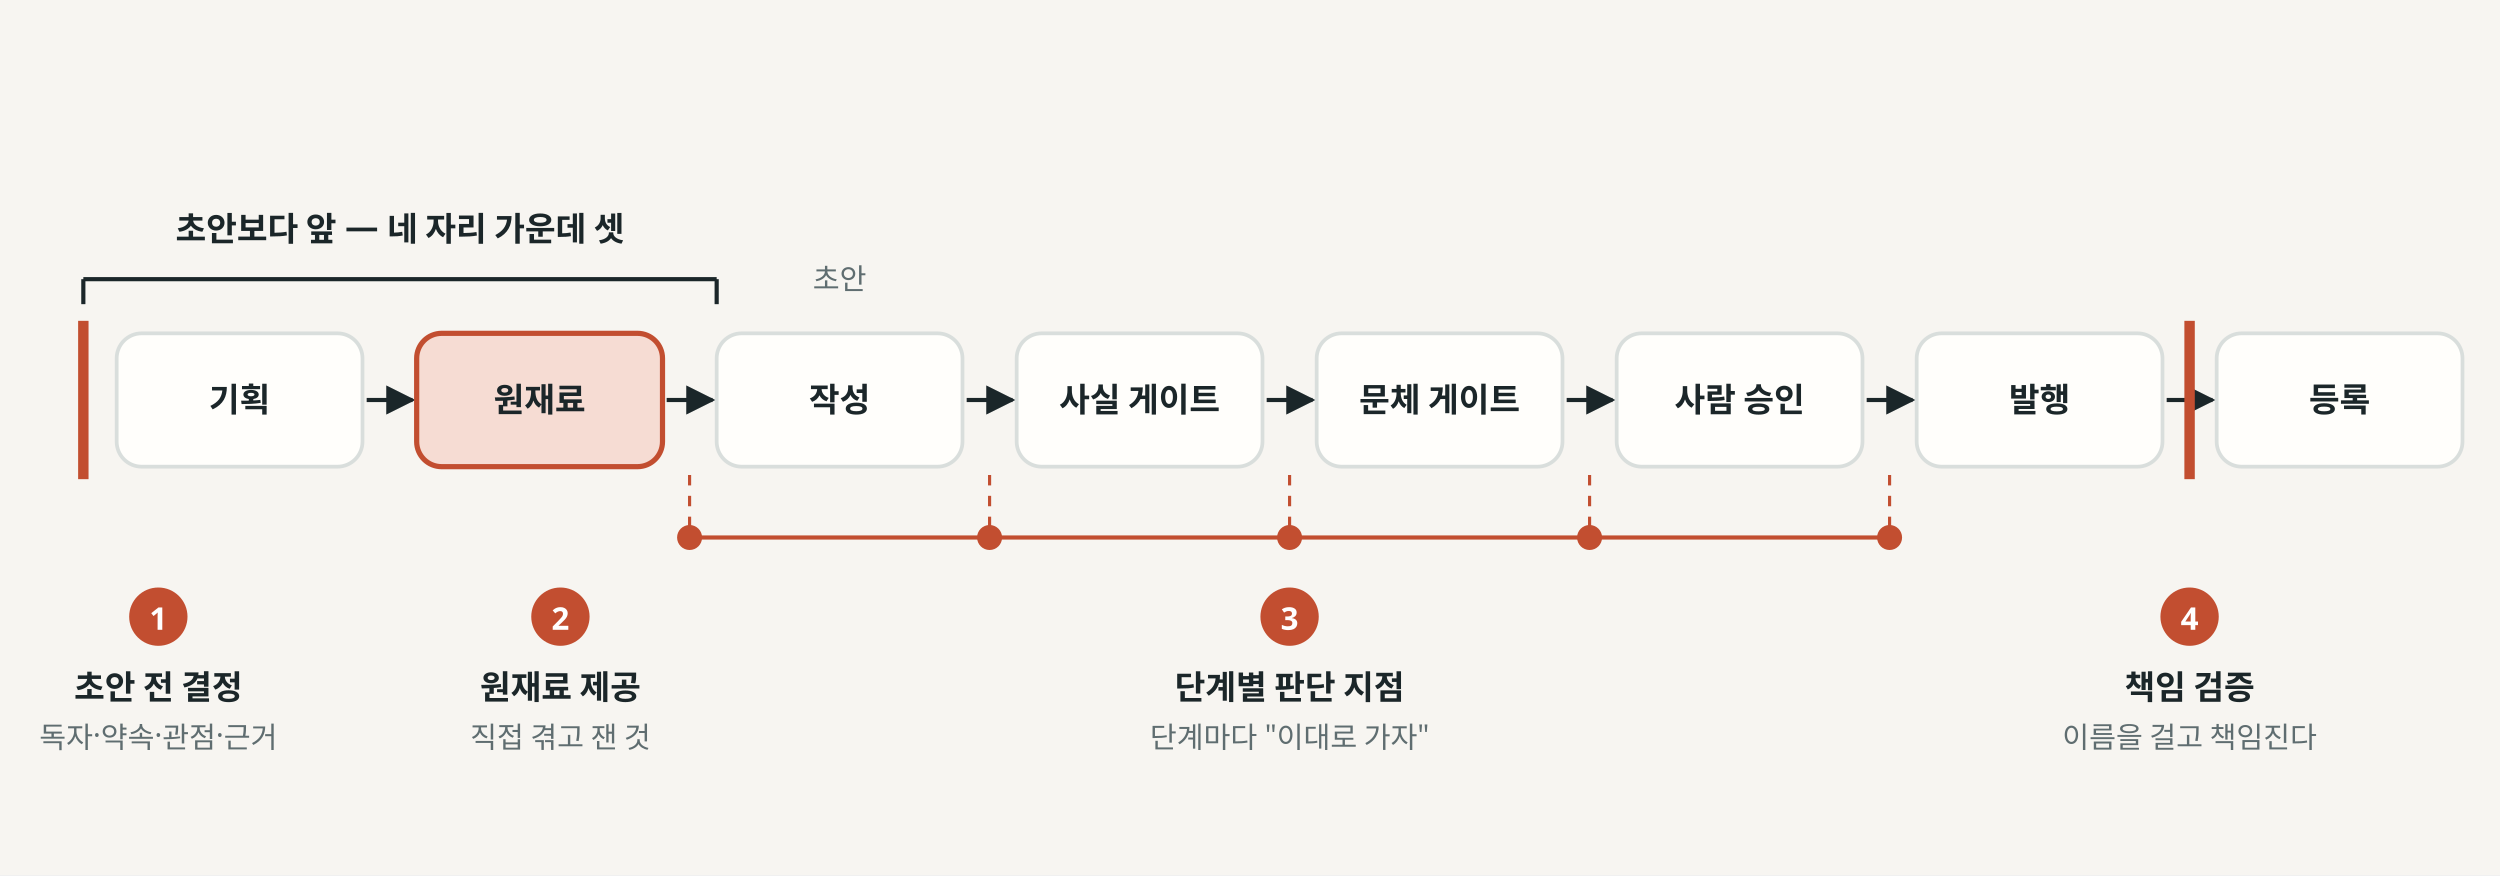
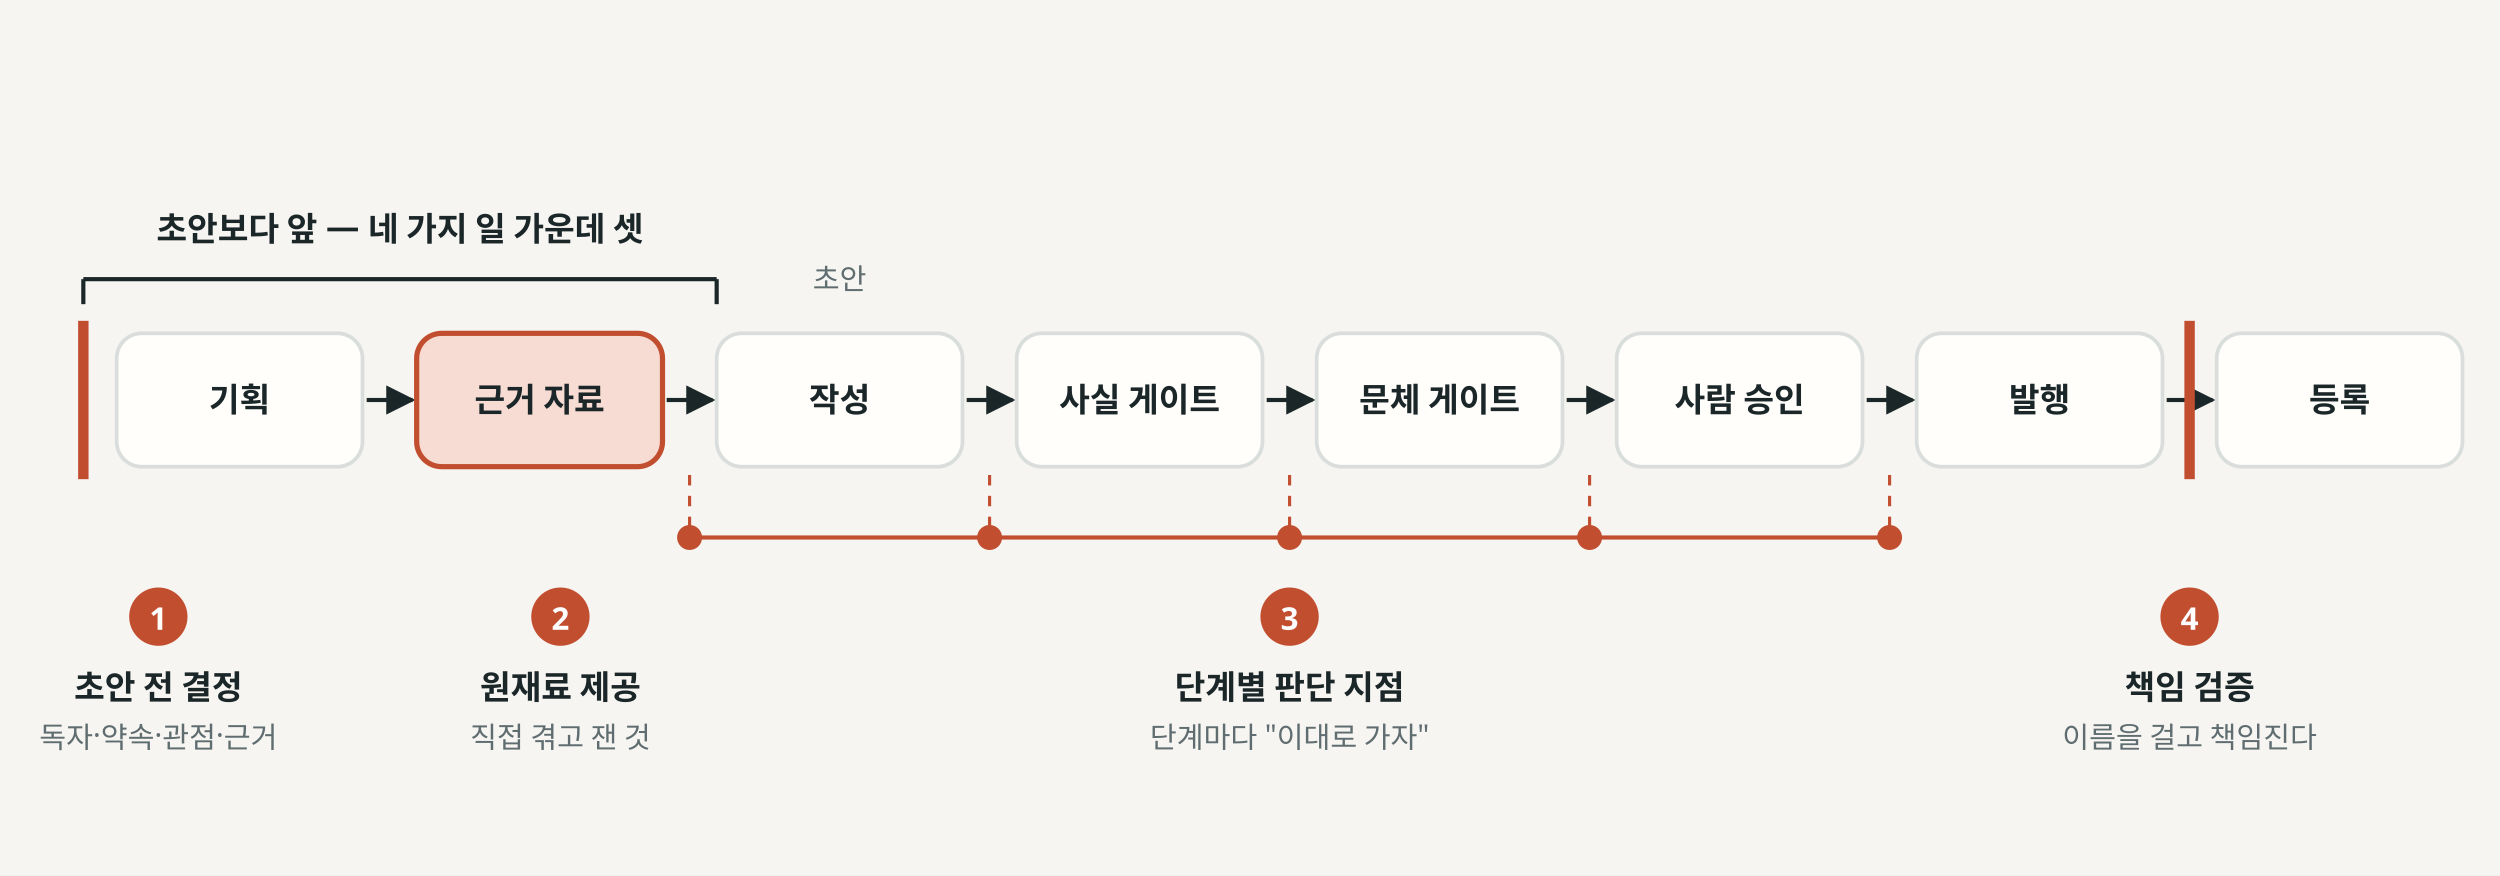
- <svg xmlns="http://www.w3.org/2000/svg" viewBox="0 0 1200 420" role="img" aria-label="사람의 자리 네 곳" font-family="Pretendard,'Apple SD Gothic Neo','Noto Sans KR',sans-serif">
+ <svg xmlns="http://www.w3.org/2000/svg" viewBox="0 0 1200 420" role="img" aria-label="사람이 맡는 네 가지 일" font-family="Pretendard,'Apple SD Gothic Neo','Noto Sans KR',sans-serif">
  <defs>
    <marker id="mi" viewBox="0 0 10 10" refX="9" refY="5" markerWidth="7" markerHeight="7" orient="auto-start-reverse">
      <path d="M0,0L10,5L0,10z" fill="#1b2629" />
    </marker>
    <marker id="mc" viewBox="0 0 10 10" refX="9" refY="5" markerWidth="8" markerHeight="8" orient="auto-start-reverse">
      <path d="M0,0L10,5L0,10z" fill="#c24e30" />
    </marker>
  </defs>
  <rect width="1200" height="420" fill="#f7f5f1" />
  <rect x="56" y="160" width="118" height="64" rx="12" fill="#fffefb" stroke="#d9dedc" stroke-width="1.8" />
  <text x="115.0" y="197.6" fill="#1b2629" font-size="16" font-weight="700" text-anchor="middle">기획</text>
  <path d="M176,192.0 L198,192.0" fill="none" stroke="#1b2629" stroke-width="2" marker-end="url(#mi)" />
  <rect x="200" y="160" width="118" height="64" rx="12" fill="#f6dcd3" stroke="#c24e30" stroke-width="2.5" />
-   <text x="259.0" y="197.6" fill="#1b2629" font-size="16" font-weight="700" text-anchor="middle">원재료</text>
+   <text x="259.0" y="197.6" fill="#1b2629" font-size="16" font-weight="700" text-anchor="middle">근거 자료</text>
  <path d="M320,192.0 L342,192.0" fill="none" stroke="#1b2629" stroke-width="2" marker-end="url(#mi)" />
  <rect x="344" y="160" width="118" height="64" rx="12" fill="#fffefb" stroke="#d9dedc" stroke-width="1.8" />
  <text x="403.0" y="197.6" fill="#1b2629" font-size="16" font-weight="700" text-anchor="middle">작성</text>
  <path d="M464,192.0 L486,192.0" fill="none" stroke="#1b2629" stroke-width="2" marker-end="url(#mi)" />
  <rect x="488" y="160" width="118" height="64" rx="12" fill="#fffefb" stroke="#d9dedc" stroke-width="1.8" />
  <text x="547.0" y="197.6" fill="#1b2629" font-size="16" font-weight="700" text-anchor="middle">사실 게이트</text>
  <path d="M608,192.0 L630,192.0" fill="none" stroke="#1b2629" stroke-width="2" marker-end="url(#mi)" />
  <rect x="632" y="160" width="118" height="64" rx="12" fill="#fffefb" stroke="#d9dedc" stroke-width="1.8" />
  <text x="691.0" y="197.6" fill="#1b2629" font-size="16" font-weight="700" text-anchor="middle">문체 게이트</text>
  <path d="M752,192.0 L774,192.0" fill="none" stroke="#1b2629" stroke-width="2" marker-end="url(#mi)" />
  <rect x="776" y="160" width="118" height="64" rx="12" fill="#fffefb" stroke="#d9dedc" stroke-width="1.8" />
  <text x="835.0" y="197.6" fill="#1b2629" font-size="16" font-weight="700" text-anchor="middle">사람 승인</text>
  <path d="M896,192.0 L918,192.0" fill="none" stroke="#1b2629" stroke-width="2" marker-end="url(#mi)" />
  <rect x="920" y="160" width="118" height="64" rx="12" fill="#fffefb" stroke="#d9dedc" stroke-width="1.8" />
  <text x="979.0" y="197.6" fill="#1b2629" font-size="16" font-weight="700" text-anchor="middle">발행</text>
  <path d="M1040,192.0 L1062,192.0" fill="none" stroke="#1b2629" stroke-width="2" marker-end="url(#mi)" />
  <rect x="1064" y="160" width="118" height="64" rx="12" fill="#fffefb" stroke="#d9dedc" stroke-width="1.8" />
  <text x="1123.0" y="197.6" fill="#1b2629" font-size="16" font-weight="700" text-anchor="middle">등록</text>
  <line x1="40" y1="154" x2="40" y2="230" stroke="#c24e30" stroke-width="5" />
  <line x1="1051.0" y1="154" x2="1051.0" y2="230" stroke="#c24e30" stroke-width="5" />
  <line x1="331.0" y1="258" x2="907.0" y2="258" stroke="#c24e30" stroke-width="2" />
  <line x1="331.0" y1="228" x2="331.0" y2="258" stroke="#c24e30" stroke-width="1.5" stroke-dasharray="5 5" />
  <circle cx="331.0" cy="258" r="6" fill="#c24e30" />
  <line x1="475.0" y1="228" x2="475.0" y2="258" stroke="#c24e30" stroke-width="1.5" stroke-dasharray="5 5" />
  <circle cx="475.0" cy="258" r="6" fill="#c24e30" />
  <line x1="619.0" y1="228" x2="619.0" y2="258" stroke="#c24e30" stroke-width="1.5" stroke-dasharray="5 5" />
  <circle cx="619.0" cy="258" r="6" fill="#c24e30" />
  <line x1="763.0" y1="228" x2="763.0" y2="258" stroke="#c24e30" stroke-width="1.5" stroke-dasharray="5 5" />
  <circle cx="763.0" cy="258" r="6" fill="#c24e30" />
  <line x1="907.0" y1="228" x2="907.0" y2="258" stroke="#c24e30" stroke-width="1.5" stroke-dasharray="5 5" />
  <circle cx="907.0" cy="258" r="6" fill="#c24e30" />
  <line x1="40" y1="134" x2="344" y2="134" stroke="#1b2629" stroke-width="2" />
  <line x1="40" y1="134" x2="40" y2="146" stroke="#1b2629" stroke-width="2" />
  <line x1="344" y1="134" x2="344" y2="146" stroke="#1b2629" stroke-width="2" />
  <text fill="#1b2629" font-size="16" font-weight="700" text-anchor="middle" dominant-baseline="middle">
-     <tspan x="192.0" y="110.0">초안보다 앞 — 네 자리 가운데 셋</tspan>
+     <tspan x="192.0" y="110.0">초안보다 앞 — 네 가지 일 가운데 셋</tspan>
  </text>
  <text fill="#5f6d70" font-size="14" font-weight="400" text-anchor="middle" dominant-baseline="middle">
    <tspan x="403.0" y="134.0">초안</tspan>
  </text>
  <circle cx="76" cy="296" r="14" fill="#c24e30" />
  <text fill="#ffffff" font-size="15" font-weight="700" text-anchor="middle" dominant-baseline="middle">
    <tspan x="76.0" y="297.0">1</tspan>
  </text>
  <text fill="#1b2629" font-size="16" font-weight="700" text-anchor="middle" dominant-baseline="middle">
    <tspan x="76.0" y="330.0">초안 전 결정</tspan>
  </text>
  <text fill="#5f6d70" font-size="14" font-weight="400" text-anchor="middle" dominant-baseline="middle">
    <tspan x="76.0" y="354.0">독자·약속·관점·근거</tspan>
  </text>
  <circle cx="269.0" cy="296" r="14" fill="#c24e30" />
  <text fill="#ffffff" font-size="15" font-weight="700" text-anchor="middle" dominant-baseline="middle">
    <tspan x="269.0" y="297.0">2</tspan>
  </text>
  <text fill="#1b2629" font-size="16" font-weight="700" text-anchor="middle" dominant-baseline="middle">
    <tspan x="269.0" y="330.0">원재료 제공</tspan>
  </text>
  <text fill="#5f6d70" font-size="14" font-weight="400" text-anchor="middle" dominant-baseline="middle">
    <tspan x="269.0" y="354.0">직접 겪고 잰 것</tspan>
  </text>
  <circle cx="619.0" cy="296" r="14" fill="#c24e30" />
  <text fill="#ffffff" font-size="15" font-weight="700" text-anchor="middle" dominant-baseline="middle">
    <tspan x="619.0" y="297.0">3</tspan>
  </text>
  <text fill="#1b2629" font-size="16" font-weight="700" text-anchor="middle" dominant-baseline="middle">
    <tspan x="619.0" y="330.0">단계별 판단 지점</tspan>
  </text>
  <text fill="#5f6d70" font-size="14" font-weight="400" text-anchor="middle" dominant-baseline="middle">
    <tspan x="619.0" y="354.0">단계마다 "이대로 가자"</tspan>
  </text>
  <circle cx="1051.0" cy="296" r="14" fill="#c24e30" />
  <text fill="#ffffff" font-size="15" font-weight="700" text-anchor="middle" dominant-baseline="middle">
    <tspan x="1051.0" y="297.0">4</tspan>
  </text>
  <text fill="#1b2629" font-size="16" font-weight="700" text-anchor="middle" dominant-baseline="middle">
    <tspan x="1051.0" y="330.0">책임 검증</tspan>
  </text>
  <text fill="#5f6d70" font-size="14" font-weight="400" text-anchor="middle" dominant-baseline="middle">
    <tspan x="1051.0" y="354.0">이름을 걸고 책임진다</tspan>
  </text>
</svg>
